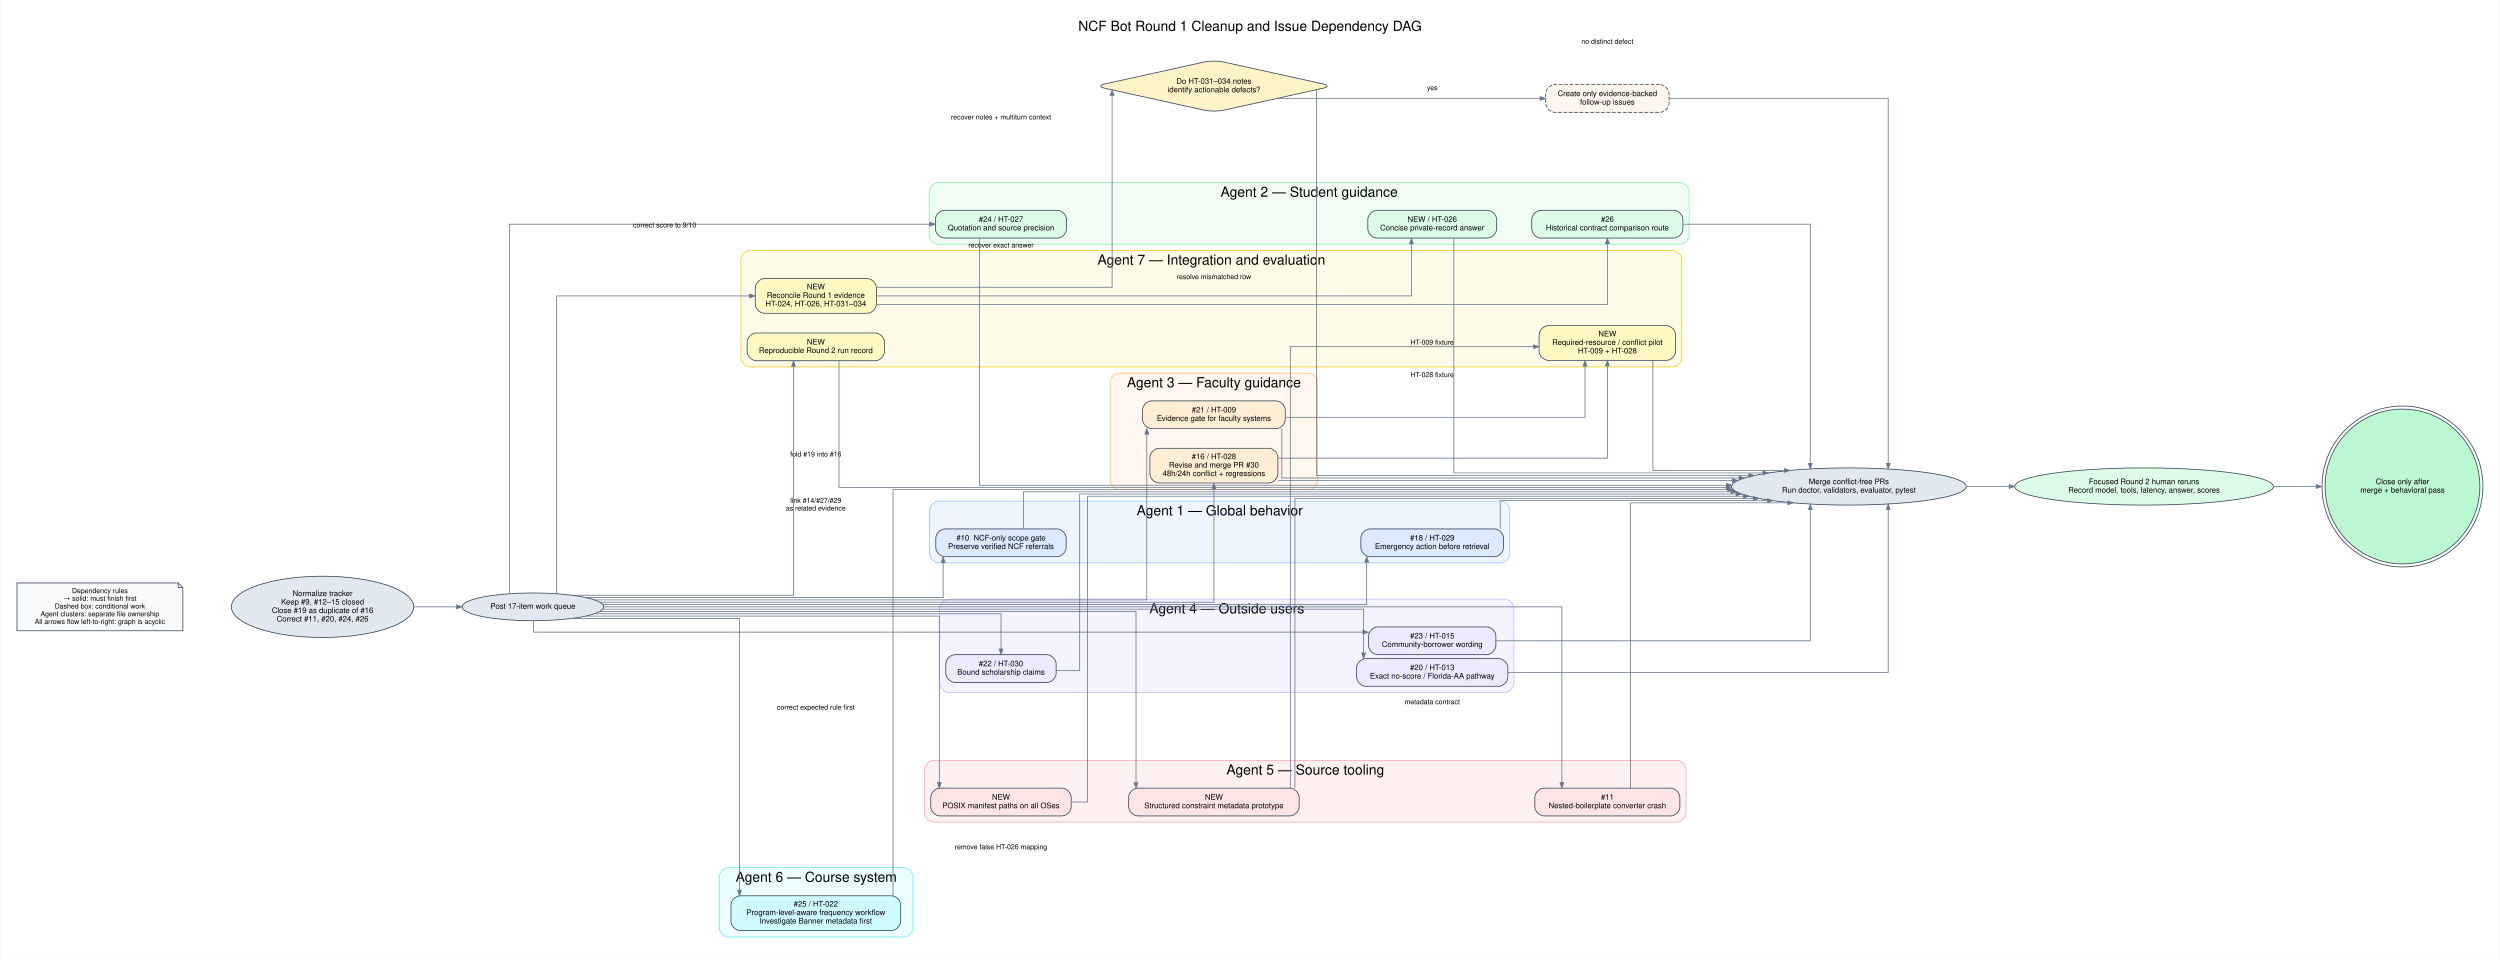
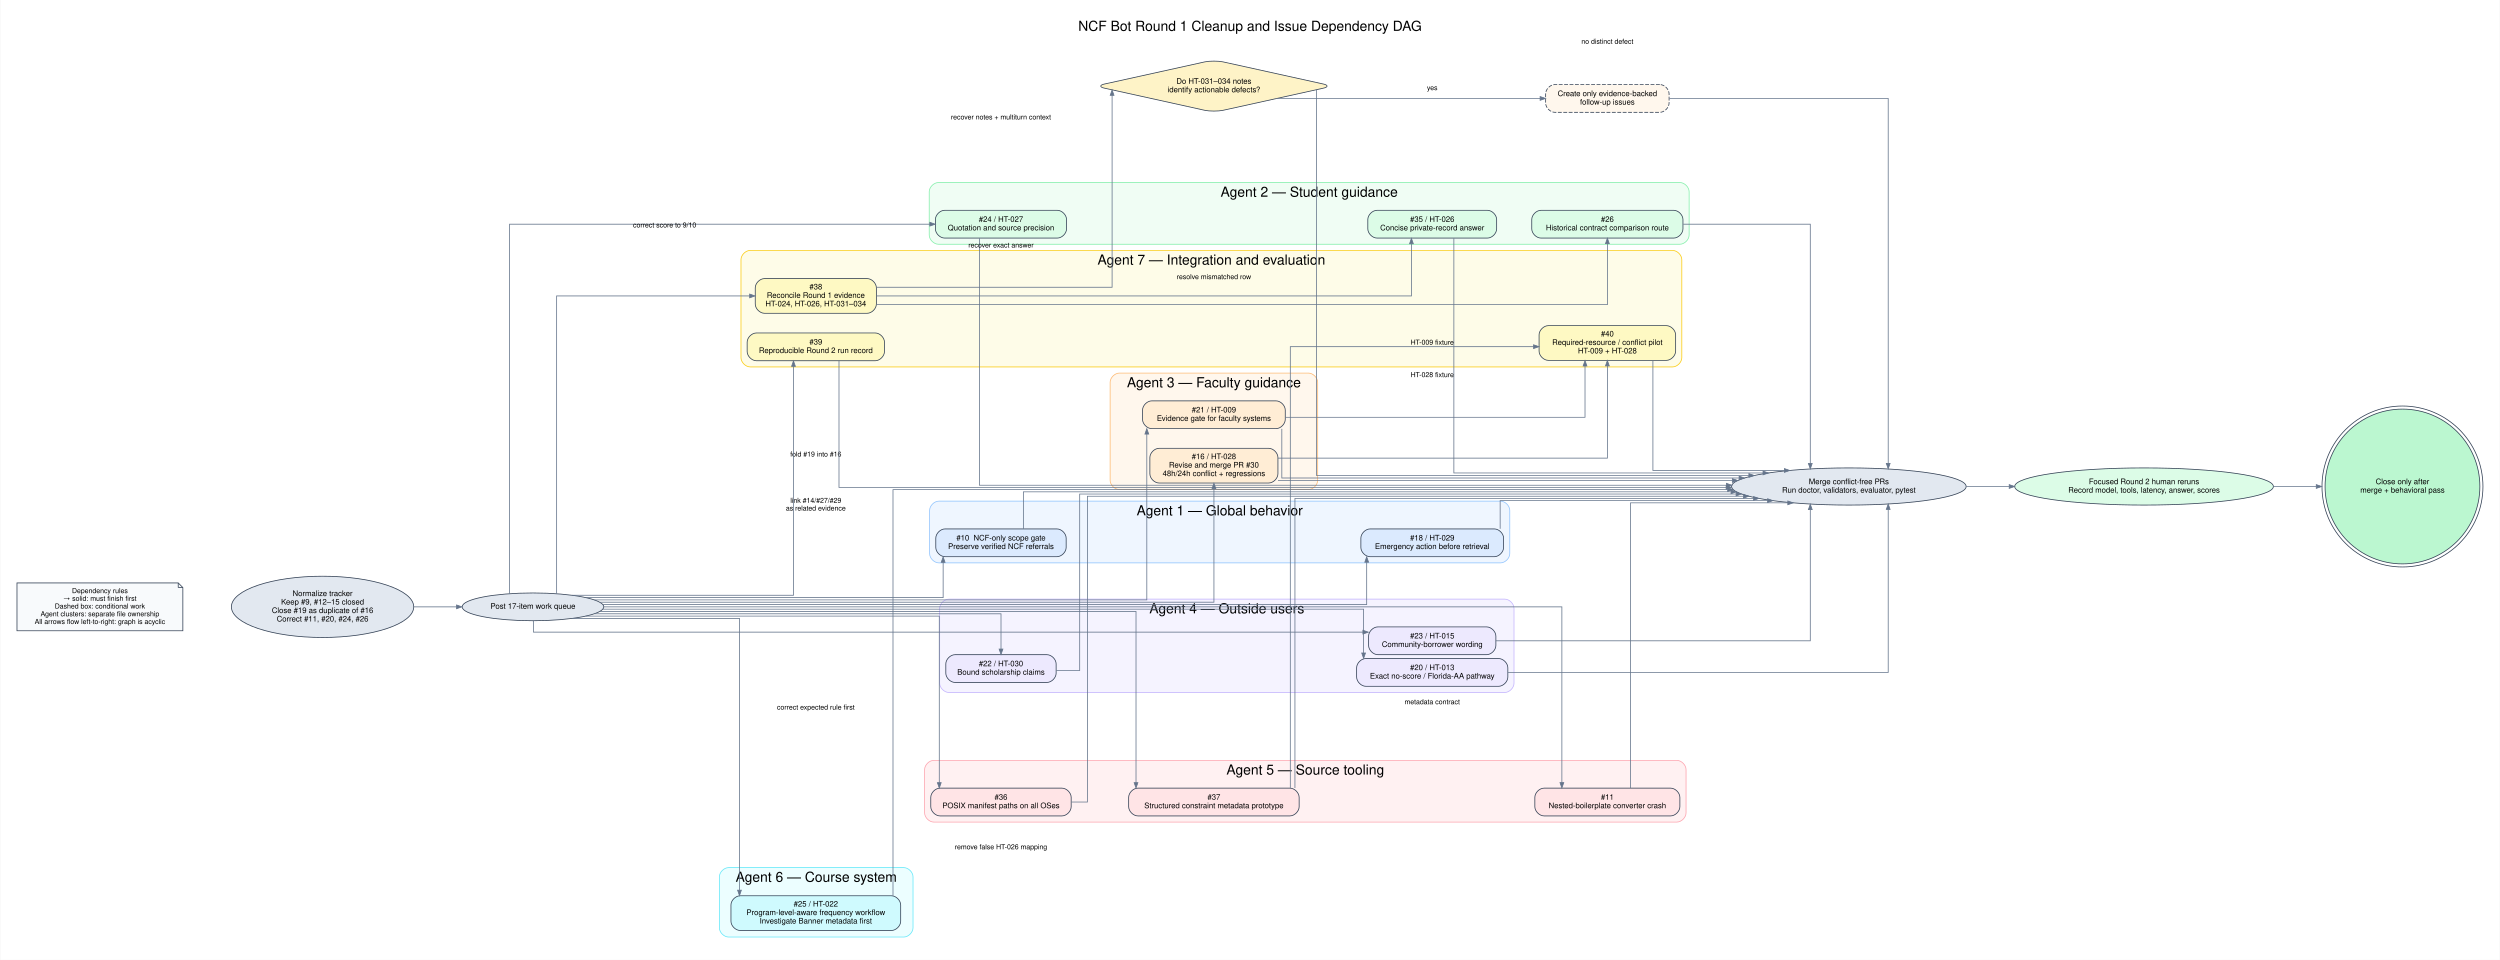
<svg xmlns="http://www.w3.org/2000/svg" width="3240pt" height="1244pt" viewBox="0.00 0.00 3239.70 1244.20">
  <g id="graph0" class="graph" transform="scale(1 1) rotate(0) translate(21.6 1222.6)">
    <polygon fill="white" stroke="transparent" points="-21.6,21.6 -21.6,-1222.6 3218.1,-1222.6 3218.1,21.6 -21.6,21.6" />
    <text text-anchor="middle" x="1598.25" y="-1182.6" font-family="Helvetica,sans-Serif" font-size="18.00">NCF Bot Round 1 Cleanup and Issue Dependency DAG</text>
    <g id="clust1" class="cluster">
      <path fill="#eff6ff" stroke="#93c5fd" d="M1194.96,-493C1194.96,-493 1922.96,-493 1922.96,-493 1928.96,-493 1934.96,-499 1934.96,-505 1934.96,-505 1934.96,-561 1934.96,-561 1934.96,-567 1928.96,-573 1922.96,-573 1922.96,-573 1194.96,-573 1194.96,-573 1188.96,-573 1182.96,-567 1182.96,-561 1182.96,-561 1182.96,-505 1182.96,-505 1182.96,-499 1188.96,-493 1194.96,-493" />
      <text text-anchor="middle" x="1558.96" y="-554.6" font-family="Helvetica,sans-Serif" font-size="18.00">Agent 1 — Global behavior</text>
    </g>
    <g id="clust2" class="cluster">
      <path fill="#f0fdf4" stroke="#86efac" d="M1194.46,-906C1194.46,-906 2155.46,-906 2155.46,-906 2161.46,-906 2167.46,-912 2167.46,-918 2167.46,-918 2167.46,-974 2167.46,-974 2167.46,-980 2161.46,-986 2155.46,-986 2155.46,-986 1194.46,-986 1194.46,-986 1188.46,-986 1182.46,-980 1182.46,-974 1182.46,-974 1182.46,-918 1182.46,-918 1182.46,-912 1188.46,-906 1194.46,-906" />
      <text text-anchor="middle" x="1674.96" y="-967.6" font-family="Helvetica,sans-Serif" font-size="18.00">Agent 2 — Student guidance</text>
    </g>
    <g id="clust3" class="cluster">
      <path fill="#fff7ed" stroke="#fdba74" d="M1428.96,-588C1428.96,-588 1673.96,-588 1673.96,-588 1679.96,-588 1685.96,-594 1685.96,-600 1685.96,-600 1685.96,-727 1685.96,-727 1685.96,-733 1679.96,-739 1673.96,-739 1673.96,-739 1428.96,-739 1428.96,-739 1422.96,-739 1416.96,-733 1416.96,-727 1416.96,-727 1416.96,-600 1416.96,-600 1416.96,-594 1422.96,-588 1428.96,-588" />
      <text text-anchor="middle" x="1551.46" y="-720.6" font-family="Helvetica,sans-Serif" font-size="18.00">Agent 3 — Faculty guidance</text>
    </g>
    <g id="clust4" class="cluster">
      <path fill="#f5f3ff" stroke="#c4b5fd" d="M1207.96,-325C1207.96,-325 1928.46,-325 1928.46,-325 1934.46,-325 1940.46,-331 1940.46,-337 1940.46,-337 1940.46,-434 1940.46,-434 1940.46,-440 1934.46,-446 1928.46,-446 1928.46,-446 1207.96,-446 1207.96,-446 1201.96,-446 1195.96,-440 1195.96,-434 1195.96,-434 1195.96,-337 1195.96,-337 1195.96,-331 1201.96,-325 1207.96,-325" />
      <text text-anchor="middle" x="1568.21" y="-427.6" font-family="Helvetica,sans-Serif" font-size="18.00">Agent 4 — Outside users</text>
    </g>
    <g id="clust5" class="cluster">
      <path fill="#fff1f2" stroke="#fda4af" d="M1188.46,-157C1188.46,-157 2151.46,-157 2151.46,-157 2157.46,-157 2163.46,-163 2163.46,-169 2163.46,-169 2163.46,-225 2163.46,-225 2163.46,-231 2157.46,-237 2151.46,-237 2151.46,-237 1188.46,-237 1188.46,-237 1182.46,-237 1176.46,-231 1176.46,-225 1176.46,-225 1176.46,-169 1176.46,-169 1176.46,-163 1182.46,-157 1188.46,-157" />
      <text text-anchor="middle" x="1669.96" y="-218.6" font-family="Helvetica,sans-Serif" font-size="18.00">Agent 5 — Source tooling</text>
    </g>
    <g id="clust6" class="cluster">
      <path fill="#ecfeff" stroke="#67e8f9" d="M922.46,-8C922.46,-8 1149.46,-8 1149.46,-8 1155.46,-8 1161.46,-14 1161.46,-20 1161.46,-20 1161.46,-86 1161.46,-86 1161.46,-92 1155.46,-98 1149.46,-98 1149.46,-98 922.46,-98 922.46,-98 916.46,-98 910.46,-92 910.46,-86 910.46,-86 910.46,-20 910.46,-20 910.46,-14 916.46,-8 922.46,-8" />
      <text text-anchor="middle" x="1035.96" y="-79.6" font-family="Helvetica,sans-Serif" font-size="18.00">Agent 6 — Course system</text>
    </g>
    <g id="clust7" class="cluster">
      <path fill="#fefce8" stroke="#facc15" d="M950.46,-747C950.46,-747 2145.96,-747 2145.96,-747 2151.96,-747 2157.96,-753 2157.96,-759 2157.96,-759 2157.96,-886 2157.96,-886 2157.96,-892 2151.96,-898 2145.96,-898 2145.96,-898 950.46,-898 950.46,-898 944.46,-898 938.46,-892 938.46,-886 938.46,-886 938.46,-759 938.46,-759 938.46,-753 944.46,-747 950.46,-747" />
      <text text-anchor="middle" x="1548.21" y="-879.6" font-family="Helvetica,sans-Serif" font-size="18.00">Agent 7 — Integration and evaluation</text>
    </g>
    <g id="node1" class="node">
      <ellipse fill="#e2e8f0" stroke="#334155" cx="396.09" cy="-436" rx="118.17" ry="39.7" />
      <text text-anchor="middle" x="396.09" y="-450" font-family="Helvetica,sans-Serif" font-size="10.00">Normalize tracker</text>
      <text text-anchor="middle" x="396.09" y="-439" font-family="Helvetica,sans-Serif" font-size="10.00">Keep #9, #12–15 closed</text>
      <text text-anchor="middle" x="396.09" y="-428" font-family="Helvetica,sans-Serif" font-size="10.00">Close #19 as duplicate of #16</text>
      <text text-anchor="middle" x="396.09" y="-417" font-family="Helvetica,sans-Serif" font-size="10.00">Correct #11, #20, #24, #26</text>
    </g>
    <g id="node2" class="node">
      <ellipse fill="#e2e8f0" stroke="#334155" cx="668.82" cy="-436" rx="91.78" ry="18" />
      <text text-anchor="middle" x="668.82" y="-433.5" font-family="Helvetica,sans-Serif" font-size="10.00">Post 17-item work queue</text>
    </g>
    <g id="edge1" class="edge">
      <path fill="none" stroke="#64748b" d="M514.52,-436C514.52,-436 569.77,-436 569.77,-436" />
      <polygon fill="#64748b" stroke="#64748b" points="569.77,-438.45 576.77,-436 569.76,-433.55 569.77,-438.45" />
    </g>
    <g id="node3" class="node">
      <path fill="#dbeafe" stroke="#334155" d="M1347.96,-537C1347.96,-537 1202.96,-537 1202.96,-537 1196.96,-537 1190.96,-531 1190.96,-525 1190.96,-525 1190.96,-513 1190.96,-513 1190.96,-507 1196.96,-501 1202.96,-501 1202.96,-501 1347.96,-501 1347.96,-501 1353.96,-501 1359.96,-507 1359.96,-513 1359.96,-513 1359.96,-525 1359.96,-525 1359.96,-531 1353.96,-537 1347.96,-537" />
      <text text-anchor="middle" x="1275.46" y="-522" font-family="Helvetica,sans-Serif" font-size="10.00">#10  NCF-only scope gate</text>
      <text text-anchor="middle" x="1275.46" y="-511" font-family="Helvetica,sans-Serif" font-size="10.00">Preserve verified NCF referrals</text>
    </g>
    <g id="edge2" class="edge">
      <path fill="none" stroke="#64748b" d="M737.24,-448C880.84,-448 1200.5,-448 1200.5,-448 1200.5,-448 1200.5,-493.72 1200.5,-493.72" />
      <polygon fill="#64748b" stroke="#64748b" points="1198.05,-493.72 1200.5,-500.72 1202.95,-493.72 1198.05,-493.72" />
    </g>
    <g id="node4" class="node">
      <path fill="#dbeafe" stroke="#334155" d="M1914.96,-537C1914.96,-537 1753.96,-537 1753.96,-537 1747.96,-537 1741.96,-531 1741.96,-525 1741.96,-525 1741.96,-513 1741.96,-513 1741.96,-507 1747.96,-501 1753.96,-501 1753.96,-501 1914.96,-501 1914.96,-501 1920.96,-501 1926.96,-507 1926.96,-513 1926.96,-513 1926.96,-525 1926.96,-525 1926.96,-531 1920.96,-537 1914.96,-537" />
      <text text-anchor="middle" x="1834.46" y="-522" font-family="Helvetica,sans-Serif" font-size="10.00">#18 / HT-029</text>
      <text text-anchor="middle" x="1834.46" y="-511" font-family="Helvetica,sans-Serif" font-size="10.00">Emergency action before retrieval</text>
    </g>
    <g id="edge3" class="edge">
      <path fill="none" stroke="#64748b" d="M759.56,-439C1019.69,-439 1749.5,-439 1749.5,-439 1749.5,-439 1749.5,-493.85 1749.5,-493.85" />
      <polygon fill="#64748b" stroke="#64748b" points="1747.05,-493.85 1749.5,-500.85 1751.95,-493.85 1747.05,-493.85" />
      <text text-anchor="middle" x="1035.46" y="-570.8" font-family="Helvetica,sans-Serif" font-size="9.00">link #14/#27/#29</text>
      <text text-anchor="middle" x="1035.46" y="-560.8" font-family="Helvetica,sans-Serif" font-size="9.00">as related evidence</text>
    </g>
    <g id="node5" class="node">
      <path fill="#dcfce7" stroke="#334155" d="M1348.46,-950C1348.46,-950 1202.46,-950 1202.46,-950 1196.46,-950 1190.46,-944 1190.46,-938 1190.46,-938 1190.46,-926 1190.46,-926 1190.46,-920 1196.46,-914 1202.46,-914 1202.46,-914 1348.46,-914 1348.46,-914 1354.46,-914 1360.46,-920 1360.46,-926 1360.46,-926 1360.46,-938 1360.46,-938 1360.46,-944 1354.46,-950 1348.46,-950" />
      <text text-anchor="middle" x="1275.46" y="-935" font-family="Helvetica,sans-Serif" font-size="10.00">#24 / HT-027</text>
      <text text-anchor="middle" x="1275.46" y="-924" font-family="Helvetica,sans-Serif" font-size="10.00">Quotation and source precision</text>
    </g>
    <g id="edge4" class="edge">
      <path fill="none" stroke="#64748b" d="M638.5,-453.07C638.5,-540.29 638.5,-932 638.5,-932 638.5,-932 1183.22,-932 1183.22,-932" />
      <polygon fill="#64748b" stroke="#64748b" points="1183.22,-934.45 1190.22,-932 1183.22,-929.55 1183.22,-934.45" />
      <text text-anchor="middle" x="839.46" y="-927.8" font-family="Helvetica,sans-Serif" font-size="9.00">correct score to 9/10</text>
    </g>
    <g id="node8" class="node">
      <path fill="#ffedd5" stroke="#334155" d="M1622.46,-641.5C1622.46,-641.5 1480.46,-641.5 1480.46,-641.5 1474.46,-641.5 1468.46,-635.5 1468.46,-629.5 1468.46,-629.5 1468.46,-608.5 1468.46,-608.5 1468.46,-602.5 1474.46,-596.5 1480.46,-596.5 1480.46,-596.5 1622.46,-596.5 1622.46,-596.5 1628.46,-596.5 1634.46,-602.5 1634.46,-608.5 1634.46,-608.5 1634.46,-629.5 1634.46,-629.5 1634.46,-635.5 1628.46,-641.5 1622.46,-641.5" />
      <text text-anchor="middle" x="1551.46" y="-627.5" font-family="Helvetica,sans-Serif" font-size="10.00">#16 / HT-028</text>
      <text text-anchor="middle" x="1551.46" y="-616.5" font-family="Helvetica,sans-Serif" font-size="10.00">Revise and merge PR #30</text>
      <text text-anchor="middle" x="1551.46" y="-605.5" font-family="Helvetica,sans-Serif" font-size="10.00">48h/24h conflict + regressions</text>
    </g>
    <g id="edge5" class="edge">
      <path fill="none" stroke="#64748b" d="M755.46,-442C977.86,-442 1551.5,-442 1551.5,-442 1551.5,-442 1551.5,-589.22 1551.5,-589.22" />
      <polygon fill="#64748b" stroke="#64748b" points="1549.05,-589.22 1551.5,-596.22 1553.95,-589.22 1549.05,-589.22" />
      <text text-anchor="middle" x="1035.46" y="-630.8" font-family="Helvetica,sans-Serif" font-size="9.00">fold #19 into #16</text>
    </g>
    <g id="node9" class="node">
      <path fill="#ffedd5" stroke="#334155" d="M1631.96,-703C1631.96,-703 1470.96,-703 1470.96,-703 1464.96,-703 1458.96,-697 1458.96,-691 1458.96,-691 1458.96,-679 1458.96,-679 1458.96,-673 1464.96,-667 1470.96,-667 1470.96,-667 1631.96,-667 1631.96,-667 1637.96,-667 1643.96,-673 1643.96,-679 1643.96,-679 1643.96,-691 1643.96,-691 1643.96,-697 1637.96,-703 1631.96,-703" />
      <text text-anchor="middle" x="1551.46" y="-688" font-family="Helvetica,sans-Serif" font-size="10.00">#21 / HT-009</text>
      <text text-anchor="middle" x="1551.46" y="-677" font-family="Helvetica,sans-Serif" font-size="10.00">Evidence gate for faculty systems</text>
    </g>
    <g id="edge6" class="edge">
      <path fill="none" stroke="#64748b" d="M748.38,-445C949.9,-445 1464.5,-445 1464.5,-445 1464.5,-445 1464.5,-659.96 1464.5,-659.96" />
      <polygon fill="#64748b" stroke="#64748b" points="1462.05,-659.96 1464.5,-666.96 1466.95,-659.96 1462.05,-659.96" />
    </g>
    <g id="node10" class="node">
      <path fill="#ede9fe" stroke="#334155" d="M1920.46,-369C1920.46,-369 1748.46,-369 1748.46,-369 1742.46,-369 1736.46,-363 1736.46,-357 1736.46,-357 1736.46,-345 1736.46,-345 1736.46,-339 1742.46,-333 1748.46,-333 1748.46,-333 1920.46,-333 1920.46,-333 1926.46,-333 1932.46,-339 1932.46,-345 1932.46,-345 1932.46,-357 1932.46,-357 1932.46,-363 1926.46,-369 1920.46,-369" />
      <text text-anchor="middle" x="1834.46" y="-354" font-family="Helvetica,sans-Serif" font-size="10.00">#20 / HT-013</text>
      <text text-anchor="middle" x="1834.46" y="-343" font-family="Helvetica,sans-Serif" font-size="10.00">Exact no-score / Florida-AA pathway</text>
    </g>
    <g id="edge7" class="edge">
      <path fill="none" stroke="#64748b" d="M759.22,-433C1018.4,-433 1745.5,-433 1745.5,-433 1745.5,-433 1745.5,-376.2 1745.5,-376.2" />
      <polygon fill="#64748b" stroke="#64748b" points="1747.95,-376.2 1745.5,-369.2 1743.05,-376.2 1747.95,-376.2" />
      <text text-anchor="middle" x="1035.46" y="-302.8" font-family="Helvetica,sans-Serif" font-size="9.00">correct expected rule first</text>
    </g>
    <g id="node11" class="node">
      <path fill="#ede9fe" stroke="#334155" d="M1334.96,-374C1334.96,-374 1215.96,-374 1215.96,-374 1209.96,-374 1203.96,-368 1203.96,-362 1203.96,-362 1203.96,-350 1203.96,-350 1203.96,-344 1209.96,-338 1215.96,-338 1215.96,-338 1334.96,-338 1334.96,-338 1340.96,-338 1346.96,-344 1346.96,-350 1346.96,-350 1346.96,-362 1346.96,-362 1346.96,-368 1340.96,-374 1334.96,-374" />
      <text text-anchor="middle" x="1275.46" y="-359" font-family="Helvetica,sans-Serif" font-size="10.00">#22 / HT-030</text>
      <text text-anchor="middle" x="1275.46" y="-348" font-family="Helvetica,sans-Serif" font-size="10.00">Bound scholarship claims</text>
    </g>
    <g id="edge8" class="edge">
      <path fill="none" stroke="#64748b" d="M748.44,-427C913.04,-427 1275.5,-427 1275.5,-427 1275.5,-427 1275.5,-381.28 1275.5,-381.28" />
      <polygon fill="#64748b" stroke="#64748b" points="1277.95,-381.28 1275.5,-374.28 1273.05,-381.28 1277.95,-381.28" />
    </g>
    <g id="node12" class="node">
      <path fill="#ede9fe" stroke="#334155" d="M1904.96,-410C1904.96,-410 1763.96,-410 1763.96,-410 1757.96,-410 1751.96,-404 1751.96,-398 1751.96,-398 1751.96,-386 1751.96,-386 1751.96,-380 1757.96,-374 1763.96,-374 1763.96,-374 1904.96,-374 1904.96,-374 1910.96,-374 1916.96,-380 1916.96,-386 1916.96,-386 1916.96,-398 1916.96,-398 1916.96,-404 1910.96,-410 1904.96,-410" />
      <text text-anchor="middle" x="1834.46" y="-395" font-family="Helvetica,sans-Serif" font-size="10.00">#23 / HT-015</text>
      <text text-anchor="middle" x="1834.46" y="-384" font-family="Helvetica,sans-Serif" font-size="10.00">Community-borrower wording</text>
    </g>
    <g id="edge9" class="edge">
      <path fill="none" stroke="#64748b" d="M669.5,-417.68C669.5,-410.17 669.5,-403.2 669.5,-403.2 669.5,-403.2 1744.61,-403.2 1744.61,-403.2" />
      <polygon fill="#64748b" stroke="#64748b" points="1744.61,-405.65 1751.61,-403.2 1744.61,-400.75 1744.61,-405.65" />
    </g>
    <g id="node13" class="node">
      <path fill="#ffe4e6" stroke="#334155" d="M2143.46,-201C2143.46,-201 1979.46,-201 1979.46,-201 1973.46,-201 1967.46,-195 1967.46,-189 1967.46,-189 1967.46,-177 1967.46,-177 1967.46,-171 1973.46,-165 1979.46,-165 1979.46,-165 2143.46,-165 2143.46,-165 2149.46,-165 2155.46,-171 2155.46,-177 2155.46,-177 2155.46,-189 2155.46,-189 2155.46,-195 2149.46,-201 2143.46,-201" />
      <text text-anchor="middle" x="2061.46" y="-186" font-family="Helvetica,sans-Serif" font-size="10.00">#11</text>
      <text text-anchor="middle" x="2061.46" y="-175" font-family="Helvetica,sans-Serif" font-size="10.00">Nested-boilerplate converter crash</text>
    </g>
    <g id="edge10" class="edge">
      <path fill="none" stroke="#64748b" d="M760.49,-436C1061.8,-436 2002.5,-436 2002.5,-436 2002.5,-436 2002.5,-208.2 2002.5,-208.2" />
      <polygon fill="#64748b" stroke="#64748b" points="2004.95,-208.2 2002.5,-201.2 2000.05,-208.2 2004.95,-208.2" />
      <text text-anchor="middle" x="1275.46" y="-121.8" font-family="Helvetica,sans-Serif" font-size="9.00">remove false HT-026 mapping</text>
    </g>
    <g id="node14" class="node">
      <path fill="#ffe4e6" stroke="#334155" d="M1354.46,-201C1354.46,-201 1196.46,-201 1196.46,-201 1190.46,-201 1184.46,-195 1184.46,-189 1184.46,-189 1184.46,-177 1184.46,-177 1184.46,-171 1190.46,-165 1196.46,-165 1196.46,-165 1354.46,-165 1354.46,-165 1360.46,-165 1366.46,-171 1366.46,-177 1366.46,-177 1366.46,-189 1366.46,-189 1366.46,-195 1360.46,-201 1354.46,-201" />
-       <text text-anchor="middle" x="1275.46" y="-186" font-family="Helvetica,sans-Serif" font-size="10.00">NEW</text>
+       <text text-anchor="middle" x="1275.46" y="-186" font-family="Helvetica,sans-Serif" font-size="10.00">#36</text>
      <text text-anchor="middle" x="1275.46" y="-175" font-family="Helvetica,sans-Serif" font-size="10.00">POSIX manifest paths on all OSes</text>
    </g>
    <g id="edge11" class="edge">
      <path fill="none" stroke="#64748b" d="M737.13,-424C879.64,-424 1195.5,-424 1195.5,-424 1195.5,-424 1195.5,-208.11 1195.5,-208.11" />
      <polygon fill="#64748b" stroke="#64748b" points="1197.95,-208.11 1195.5,-201.11 1193.05,-208.11 1197.95,-208.11" />
    </g>
    <g id="node15" class="node">
      <path fill="#ffe4e6" stroke="#334155" d="M1649.96,-201C1649.96,-201 1452.96,-201 1452.96,-201 1446.96,-201 1440.96,-195 1440.96,-189 1440.96,-189 1440.96,-177 1440.96,-177 1440.96,-171 1446.96,-165 1452.96,-165 1452.96,-165 1649.96,-165 1649.96,-165 1655.96,-165 1661.96,-171 1661.96,-177 1661.96,-177 1661.96,-189 1661.96,-189 1661.96,-195 1655.96,-201 1649.96,-201" />
-       <text text-anchor="middle" x="1551.46" y="-186" font-family="Helvetica,sans-Serif" font-size="10.00">NEW</text>
+       <text text-anchor="middle" x="1551.46" y="-186" font-family="Helvetica,sans-Serif" font-size="10.00">#37</text>
      <text text-anchor="middle" x="1551.46" y="-175" font-family="Helvetica,sans-Serif" font-size="10.00">Structured constraint metadata prototype</text>
    </g>
    <g id="edge12" class="edge">
      <path fill="none" stroke="#64748b" d="M755.46,-430C958.98,-430 1450.5,-430 1450.5,-430 1450.5,-430 1450.5,-208.16 1450.5,-208.16" />
      <polygon fill="#64748b" stroke="#64748b" points="1452.95,-208.16 1450.5,-201.16 1448.05,-208.16 1452.95,-208.16" />
    </g>
    <g id="node16" class="node">
      <path fill="#cffafe" stroke="#334155" d="M1133.46,-61.5C1133.46,-61.5 937.46,-61.5 937.46,-61.5 931.46,-61.5 925.46,-55.5 925.46,-49.5 925.46,-49.5 925.46,-28.5 925.46,-28.5 925.46,-22.5 931.46,-16.5 937.46,-16.5 937.46,-16.5 1133.46,-16.5 1133.46,-16.5 1139.46,-16.5 1145.46,-22.5 1145.46,-28.5 1145.46,-28.5 1145.46,-49.5 1145.46,-49.5 1145.46,-55.5 1139.46,-61.5 1133.46,-61.5" />
      <text text-anchor="middle" x="1035.46" y="-47.5" font-family="Helvetica,sans-Serif" font-size="10.00">#25 / HT-022</text>
      <text text-anchor="middle" x="1035.46" y="-36.5" font-family="Helvetica,sans-Serif" font-size="10.00">Program-level-aware frequency workflow</text>
      <text text-anchor="middle" x="1035.46" y="-25.5" font-family="Helvetica,sans-Serif" font-size="10.00">Investigate Banner metadata first</text>
    </g>
    <g id="edge13" class="edge">
      <path fill="none" stroke="#64748b" d="M719.48,-421C797.08,-421 936.5,-421 936.5,-421 936.5,-421 936.5,-68.75 936.5,-68.75" />
      <polygon fill="#64748b" stroke="#64748b" points="938.95,-68.75 936.5,-61.75 934.05,-68.75 938.95,-68.75" />
    </g>
    <g id="node17" class="node">
      <path fill="#fef9c3" stroke="#334155" d="M1101.96,-861.5C1101.96,-861.5 968.96,-861.5 968.96,-861.5 962.96,-861.5 956.96,-855.5 956.96,-849.5 956.96,-849.5 956.96,-828.5 956.96,-828.5 956.96,-822.5 962.96,-816.5 968.96,-816.5 968.96,-816.5 1101.96,-816.5 1101.96,-816.5 1107.96,-816.5 1113.96,-822.5 1113.96,-828.5 1113.96,-828.5 1113.96,-849.5 1113.96,-849.5 1113.96,-855.5 1107.96,-861.5 1101.96,-861.5" />
-       <text text-anchor="middle" x="1035.46" y="-847.5" font-family="Helvetica,sans-Serif" font-size="10.00">NEW</text>
+       <text text-anchor="middle" x="1035.46" y="-847.5" font-family="Helvetica,sans-Serif" font-size="10.00">#38</text>
      <text text-anchor="middle" x="1035.46" y="-836.5" font-family="Helvetica,sans-Serif" font-size="10.00">Reconcile Round 1 evidence</text>
      <text text-anchor="middle" x="1035.46" y="-825.5" font-family="Helvetica,sans-Serif" font-size="10.00">HT-024, HT-026, HT-031–034</text>
    </g>
    <g id="edge14" class="edge">
      <path fill="none" stroke="#64748b" d="M699.5,-453.06C699.5,-529.76 699.5,-839 699.5,-839 699.5,-839 949.69,-839 949.69,-839" />
      <polygon fill="#64748b" stroke="#64748b" points="949.69,-841.45 956.69,-839 949.69,-836.55 949.69,-841.45" />
    </g>
    <g id="node18" class="node">
      <path fill="#fef9c3" stroke="#334155" d="M1112.46,-791C1112.46,-791 958.46,-791 958.46,-791 952.46,-791 946.46,-785 946.46,-779 946.46,-779 946.46,-767 946.46,-767 946.46,-761 952.46,-755 958.46,-755 958.46,-755 1112.46,-755 1112.46,-755 1118.46,-755 1124.46,-761 1124.46,-767 1124.46,-767 1124.46,-779 1124.46,-779 1124.46,-785 1118.46,-791 1112.46,-791" />
-       <text text-anchor="middle" x="1035.46" y="-776" font-family="Helvetica,sans-Serif" font-size="10.00">NEW</text>
+       <text text-anchor="middle" x="1035.46" y="-776" font-family="Helvetica,sans-Serif" font-size="10.00">#39</text>
      <text text-anchor="middle" x="1035.46" y="-765" font-family="Helvetica,sans-Serif" font-size="10.00">Reproducible Round 2 run record</text>
    </g>
    <g id="edge15" class="edge">
      <path fill="none" stroke="#64748b" d="M719.74,-451C814.07,-451 1006.5,-451 1006.5,-451 1006.5,-451 1006.5,-747.77 1006.5,-747.77" />
      <polygon fill="#64748b" stroke="#64748b" points="1004.05,-747.77 1006.5,-754.77 1008.95,-747.77 1004.05,-747.77" />
    </g>
    <g id="node22" class="node">
      <ellipse fill="#e2e8f0" stroke="#334155" cx="2374.49" cy="-592" rx="152.06" ry="24.08" />
      <text text-anchor="middle" x="2374.49" y="-595" font-family="Helvetica,sans-Serif" font-size="10.00">Merge conflict-free PRs</text>
      <text text-anchor="middle" x="2374.49" y="-584" font-family="Helvetica,sans-Serif" font-size="10.00">Run doctor, validators, evaluator, pytest</text>
    </g>
    <g id="edge25" class="edge">
      <path fill="none" stroke="#64748b" d="M1304.5,-537.06C1304.5,-556.62 1304.5,-585.08 1304.5,-585.08 1304.5,-585.08 2221.79,-585.08 2221.79,-585.08" />
      <polygon fill="#64748b" stroke="#64748b" points="2221.79,-587.53 2228.79,-585.08 2221.79,-582.63 2221.79,-587.53" />
    </g>
    <g id="edge26" class="edge">
      <path fill="none" stroke="#64748b" d="M1922.5,-537.2C1922.5,-553.11 1922.5,-573.67 1922.5,-573.67 1922.5,-573.67 2269.13,-573.67 2269.13,-573.67" />
      <polygon fill="#64748b" stroke="#64748b" points="2269.13,-576.12 2276.13,-573.67 2269.13,-571.22 2269.13,-576.12" />
    </g>
    <g id="edge27" class="edge">
      <path fill="none" stroke="#64748b" d="M1247.5,-913.81C1247.5,-843.53 1247.5,-593.65 1247.5,-593.65 1247.5,-593.65 2215.79,-593.65 2215.79,-593.65" />
      <polygon fill="#64748b" stroke="#64748b" points="2215.79,-596.1 2222.79,-593.65 2215.79,-591.2 2215.79,-596.1" />
    </g>
    <g id="node6" class="node">
      <path fill="#dcfce7" stroke="#334155" d="M1905.96,-950C1905.96,-950 1762.96,-950 1762.96,-950 1756.96,-950 1750.96,-944 1750.96,-938 1750.96,-938 1750.96,-926 1750.96,-926 1750.96,-920 1756.96,-914 1762.96,-914 1762.96,-914 1905.96,-914 1905.96,-914 1911.96,-914 1917.96,-920 1917.96,-926 1917.96,-926 1917.96,-938 1917.96,-938 1917.96,-944 1911.96,-950 1905.96,-950" />
-       <text text-anchor="middle" x="1834.46" y="-935" font-family="Helvetica,sans-Serif" font-size="10.00">NEW / HT-026</text>
+       <text text-anchor="middle" x="1834.46" y="-935" font-family="Helvetica,sans-Serif" font-size="10.00">#35 / HT-026</text>
      <text text-anchor="middle" x="1834.46" y="-924" font-family="Helvetica,sans-Serif" font-size="10.00">Concise private-record answer</text>
    </g>
    <g id="edge28" class="edge">
      <path fill="none" stroke="#64748b" d="M1862.5,-913.74C1862.5,-845.52 1862.5,-609.53 1862.5,-609.53 1862.5,-609.53 2263.26,-609.53 2263.26,-609.53" />
      <polygon fill="#64748b" stroke="#64748b" points="2263.26,-611.98 2270.26,-609.53 2263.26,-607.08 2263.26,-611.98" />
    </g>
    <g id="node7" class="node">
      <path fill="#dcfce7" stroke="#334155" d="M2147.46,-950C2147.46,-950 1975.46,-950 1975.46,-950 1969.46,-950 1963.46,-944 1963.46,-938 1963.46,-938 1963.46,-926 1963.46,-926 1963.46,-920 1969.46,-914 1975.46,-914 1975.46,-914 2147.46,-914 2147.46,-914 2153.46,-914 2159.46,-920 2159.46,-926 2159.46,-926 2159.46,-938 2159.46,-938 2159.46,-944 2153.46,-950 2147.46,-950" />
      <text text-anchor="middle" x="2061.46" y="-935" font-family="Helvetica,sans-Serif" font-size="10.00">#26</text>
      <text text-anchor="middle" x="2061.46" y="-924" font-family="Helvetica,sans-Serif" font-size="10.00">Historical contract comparison route</text>
    </g>
    <g id="edge29" class="edge">
      <path fill="none" stroke="#64748b" d="M2159.78,-932C2234.49,-932 2324.5,-932 2324.5,-932 2324.5,-932 2324.5,-621.84 2324.5,-621.84" />
      <polygon fill="#64748b" stroke="#64748b" points="2326.95,-621.84 2324.5,-614.84 2322.05,-621.84 2326.95,-621.84" />
    </g>
    <g id="node19" class="node">
      <path fill="#fef9c3" stroke="#334155" d="M2137.96,-800.5C2137.96,-800.5 1984.96,-800.5 1984.96,-800.5 1978.96,-800.5 1972.96,-794.5 1972.96,-788.5 1972.96,-788.5 1972.96,-767.5 1972.96,-767.5 1972.96,-761.5 1978.96,-755.5 1984.96,-755.5 1984.96,-755.5 2137.96,-755.5 2137.96,-755.5 2143.96,-755.5 2149.96,-761.5 2149.96,-767.5 2149.96,-767.5 2149.96,-788.5 2149.96,-788.5 2149.96,-794.5 2143.96,-800.5 2137.96,-800.5" />
-       <text text-anchor="middle" x="2061.46" y="-786.5" font-family="Helvetica,sans-Serif" font-size="10.00">NEW</text>
+       <text text-anchor="middle" x="2061.46" y="-786.5" font-family="Helvetica,sans-Serif" font-size="10.00">#40</text>
      <text text-anchor="middle" x="2061.46" y="-775.5" font-family="Helvetica,sans-Serif" font-size="10.00">Required-resource / conflict pilot</text>
      <text text-anchor="middle" x="2061.46" y="-764.5" font-family="Helvetica,sans-Serif" font-size="10.00">HT-009 + HT-028</text>
    </g>
    <g id="edge23" class="edge">
      <path fill="none" stroke="#64748b" d="M1634.54,-628.77C1779.07,-628.77 2061.5,-628.77 2061.5,-628.77 2061.5,-628.77 2061.5,-748.34 2061.5,-748.34" />
      <polygon fill="#64748b" stroke="#64748b" points="2059.05,-748.34 2061.5,-755.34 2063.95,-748.34 2059.05,-748.34" />
      <text text-anchor="middle" x="1834.46" y="-733.8" font-family="Helvetica,sans-Serif" font-size="9.00">HT-028 fixture</text>
    </g>
    <g id="edge30" class="edge">
      <path fill="none" stroke="#64748b" d="M1634.52,-599.76C1634.52,-599.76 2223.47,-599.76 2223.47,-599.76" />
      <polygon fill="#64748b" stroke="#64748b" points="2223.47,-602.21 2230.47,-599.76 2223.47,-597.31 2223.47,-602.21" />
    </g>
    <g id="edge24" class="edge">
      <path fill="none" stroke="#64748b" d="M1644.21,-681.7C1783.99,-681.7 2032.5,-681.7 2032.5,-681.7 2032.5,-681.7 2032.5,-748.18 2032.5,-748.18" />
      <polygon fill="#64748b" stroke="#64748b" points="2030.05,-748.18 2032.5,-755.18 2034.95,-748.18 2030.05,-748.18" />
      <text text-anchor="middle" x="1834.46" y="-775.8" font-family="Helvetica,sans-Serif" font-size="9.00">HT-009 fixture</text>
    </g>
    <g id="edge31" class="edge">
      <path fill="none" stroke="#64748b" d="M1639.5,-666.8C1639.5,-642.65 1639.5,-603.01 1639.5,-603.01 1639.5,-603.01 2232.25,-603.01 2232.25,-603.01" />
      <polygon fill="#64748b" stroke="#64748b" points="2232.25,-605.46 2239.25,-603.01 2232.25,-600.56 2232.25,-605.46" />
    </g>
    <g id="edge32" class="edge">
      <path fill="none" stroke="#64748b" d="M1932.72,-351C2100.79,-351 2425.5,-351 2425.5,-351 2425.5,-351 2425.5,-562.33 2425.5,-562.33" />
      <polygon fill="#64748b" stroke="#64748b" points="2423.05,-562.33 2425.5,-569.33 2427.95,-562.33 2423.05,-562.33" />
    </g>
    <g id="edge33" class="edge">
      <path fill="none" stroke="#64748b" d="M1347.16,-353.5C1364.18,-353.5 1377.5,-353.5 1377.5,-353.5 1377.5,-353.5 1377.5,-582.23 1377.5,-582.23 1377.5,-582.23 2228.33,-582.23 2228.33,-582.23" />
      <polygon fill="#64748b" stroke="#64748b" points="2228.33,-584.68 2235.33,-582.23 2228.33,-579.78 2228.33,-584.68" />
    </g>
    <g id="edge34" class="edge">
      <path fill="none" stroke="#64748b" d="M1917.03,-392C2056.69,-392 2324.5,-392 2324.5,-392 2324.5,-392 2324.5,-562.06 2324.5,-562.06" />
      <polygon fill="#64748b" stroke="#64748b" points="2322.05,-562.06 2324.5,-569.06 2326.95,-562.06 2322.05,-562.06" />
    </g>
    <g id="edge35" class="edge">
      <path fill="none" stroke="#64748b" d="M2091.5,-201.18C2091.5,-277.86 2091.5,-570.81 2091.5,-570.81 2091.5,-570.81 2295.34,-570.81 2295.34,-570.81" />
      <polygon fill="#64748b" stroke="#64748b" points="2295.34,-573.26 2302.34,-570.81 2295.34,-568.36 2295.34,-573.26" />
    </g>
    <g id="edge36" class="edge">
      <path fill="none" stroke="#64748b" d="M1366.69,-183C1379,-183 1387.5,-183 1387.5,-183 1387.5,-183 1387.5,-579.38 1387.5,-579.38 1387.5,-579.38 2237.95,-579.38 2237.95,-579.38" />
      <polygon fill="#64748b" stroke="#64748b" points="2237.95,-581.83 2244.95,-579.38 2237.95,-576.93 2237.95,-581.83" />
    </g>
    <g id="edge22" class="edge">
      <path fill="none" stroke="#64748b" d="M1650.5,-201.31C1650.5,-300.94 1650.5,-773.25 1650.5,-773.25 1650.5,-773.25 1965.79,-773.25 1965.79,-773.25" />
      <polygon fill="#64748b" stroke="#64748b" points="1965.79,-775.7 1972.79,-773.25 1965.79,-770.8 1965.79,-775.7" />
      <text text-anchor="middle" x="1834.46" y="-309.8" font-family="Helvetica,sans-Serif" font-size="9.00">metadata contract</text>
    </g>
    <g id="edge37" class="edge">
      <path fill="none" stroke="#64748b" d="M1656.5,-201.19C1656.5,-278.58 1656.5,-576.52 1656.5,-576.52 1656.5,-576.52 2250.93,-576.52 2250.93,-576.52" />
      <polygon fill="#64748b" stroke="#64748b" points="2250.93,-578.97 2257.93,-576.52 2250.93,-574.07 2250.93,-578.97" />
    </g>
    <g id="edge38" class="edge">
      <path fill="none" stroke="#64748b" d="M1135.5,-61.54C1135.5,-164.84 1135.5,-587.94 1135.5,-587.94 1135.5,-587.94 2217.42,-587.94 2217.42,-587.94" />
      <polygon fill="#64748b" stroke="#64748b" points="2217.42,-590.39 2224.42,-587.94 2217.42,-585.49 2217.42,-590.39" />
    </g>
    <g id="edge16" class="edge">
      <path fill="none" stroke="#64748b" d="M1114.09,-839C1310.61,-839 1807.5,-839 1807.5,-839 1807.5,-839 1807.5,-906.63 1807.5,-906.63" />
      <polygon fill="#64748b" stroke="#64748b" points="1805.05,-906.63 1807.5,-913.63 1809.95,-906.63 1805.05,-906.63" />
      <text text-anchor="middle" x="1275.46" y="-901.8" font-family="Helvetica,sans-Serif" font-size="9.00">recover exact answer</text>
    </g>
    <g id="edge17" class="edge">
      <path fill="none" stroke="#64748b" d="M1114.27,-827.75C1354.53,-827.75 2061.5,-827.75 2061.5,-827.75 2061.5,-827.75 2061.5,-906.84 2061.5,-906.84" />
      <polygon fill="#64748b" stroke="#64748b" points="2059.05,-906.84 2061.5,-913.84 2063.95,-906.84 2059.05,-906.84" />
      <text text-anchor="middle" x="1551.46" y="-860.8" font-family="Helvetica,sans-Serif" font-size="9.00">resolve mismatched row</text>
    </g>
    <g id="node20" class="node">
      <path fill="#fef3c7" stroke="#334155" d="M1539.74,-1142.41C1539.74,-1142.41 1409.18,-1113.59 1409.18,-1113.59 1403.32,-1112.29 1403.32,-1109.71 1409.18,-1108.41 1409.18,-1108.41 1539.74,-1079.59 1539.74,-1079.59 1545.6,-1078.29 1557.32,-1078.29 1563.18,-1079.59 1563.18,-1079.59 1693.74,-1108.41 1693.74,-1108.41 1699.6,-1109.71 1699.6,-1112.29 1693.74,-1113.59 1693.74,-1113.59 1563.18,-1142.41 1563.18,-1142.41 1557.32,-1143.71 1545.6,-1143.71 1539.74,-1142.41" />
      <text text-anchor="middle" x="1551.46" y="-1114" font-family="Helvetica,sans-Serif" font-size="10.00">Do HT-031–034 notes</text>
      <text text-anchor="middle" x="1551.46" y="-1103" font-family="Helvetica,sans-Serif" font-size="10.00">identify actionable defects?</text>
    </g>
    <g id="edge18" class="edge">
      <path fill="none" stroke="#64748b" d="M1114.1,-850.25C1226.46,-850.25 1419.5,-850.25 1419.5,-850.25 1419.5,-850.25 1419.5,-1099.02 1419.5,-1099.02" />
      <polygon fill="#64748b" stroke="#64748b" points="1417.05,-1099.02 1419.5,-1106.02 1421.95,-1099.02 1417.05,-1099.02" />
      <text text-anchor="middle" x="1275.46" y="-1067.8" font-family="Helvetica,sans-Serif" font-size="9.00">recover notes + multiturn context</text>
    </g>
    <g id="edge39" class="edge">
      <path fill="none" stroke="#64748b" d="M1065.5,-754.86C1065.5,-708.78 1065.5,-590.79 1065.5,-590.79 1065.5,-590.79 2215.41,-590.79 2215.41,-590.79" />
      <polygon fill="#64748b" stroke="#64748b" points="2215.41,-593.24 2222.41,-590.79 2215.41,-588.34 2215.41,-593.24" />
    </g>
    <g id="edge40" class="edge">
      <path fill="none" stroke="#64748b" d="M2120.5,-755.37C2120.5,-710.13 2120.5,-612.78 2120.5,-612.78 2120.5,-612.78 2290.94,-612.78 2290.94,-612.78" />
      <polygon fill="#64748b" stroke="#64748b" points="2290.94,-615.23 2297.94,-612.78 2290.94,-610.33 2290.94,-615.23" />
    </g>
    <g id="node21" class="node">
      <path fill="#fff7ed" stroke="#334155" stroke-dasharray="5,2" d="M2129.46,-1113C2129.46,-1113 1993.46,-1113 1993.46,-1113 1987.46,-1113 1981.46,-1107 1981.46,-1101 1981.46,-1101 1981.46,-1089 1981.46,-1089 1981.46,-1083 1987.46,-1077 1993.46,-1077 1993.46,-1077 2129.46,-1077 2129.46,-1077 2135.46,-1077 2141.46,-1083 2141.46,-1089 2141.46,-1089 2141.46,-1101 2141.46,-1101 2141.46,-1107 2135.46,-1113 2129.46,-1113" />
      <text text-anchor="middle" x="2061.46" y="-1098" font-family="Helvetica,sans-Serif" font-size="10.00">Create only evidence-backed</text>
      <text text-anchor="middle" x="2061.46" y="-1087" font-family="Helvetica,sans-Serif" font-size="10.00">follow-up issues</text>
    </g>
    <g id="edge20" class="edge">
      <path fill="none" stroke="#64748b" d="M1633.11,-1095C1633.11,-1095 1974.31,-1095 1974.31,-1095" />
      <polygon fill="#64748b" stroke="#64748b" points="1974.31,-1097.45 1981.31,-1095 1974.31,-1092.55 1974.31,-1097.45" />
      <text text-anchor="middle" x="1834.46" y="-1105.8" font-family="Helvetica,sans-Serif" font-size="9.00">yes</text>
    </g>
    <g id="edge19" class="edge">
      <path fill="none" stroke="#64748b" d="M1684.5,-1106.33C1684.5,-1055.44 1684.5,-606.27 1684.5,-606.27 1684.5,-606.27 2244.92,-606.27 2244.92,-606.27" />
      <polygon fill="#64748b" stroke="#64748b" points="2244.92,-608.72 2251.92,-606.27 2244.92,-603.82 2244.92,-608.72" />
      <text text-anchor="middle" x="2061.46" y="-1165.8" font-family="Helvetica,sans-Serif" font-size="9.00">no distinct defect</text>
    </g>
    <g id="edge21" class="edge">
      <path fill="none" stroke="#64748b" d="M2141.8,-1095C2249.01,-1095 2425.5,-1095 2425.5,-1095 2425.5,-1095 2425.5,-621.92 2425.5,-621.92" />
      <polygon fill="#64748b" stroke="#64748b" points="2427.95,-621.92 2425.5,-614.92 2423.05,-621.92 2427.95,-621.92" />
    </g>
    <g id="node23" class="node">
      <ellipse fill="#dcfce7" stroke="#334155" cx="2757.1" cy="-592" rx="167.67" ry="24.08" />
      <text text-anchor="middle" x="2757.1" y="-595" font-family="Helvetica,sans-Serif" font-size="10.00">Focused Round 2 human reruns</text>
      <text text-anchor="middle" x="2757.1" y="-584" font-family="Helvetica,sans-Serif" font-size="10.00">Record model, tools, latency, answer, scores</text>
    </g>
    <g id="edge41" class="edge">
      <path fill="none" stroke="#64748b" d="M2526.53,-592C2526.53,-592 2582.35,-592 2582.35,-592" />
      <polygon fill="#64748b" stroke="#64748b" points="2582.35,-594.45 2589.35,-592 2582.35,-589.55 2582.35,-594.45" />
    </g>
    <g id="node24" class="node">
      <ellipse fill="#bbf7d0" stroke="#334155" cx="3092.09" cy="-592" rx="100.32" ry="100.32" />
      <ellipse fill="none" stroke="#334155" cx="3092.09" cy="-592" rx="104.32" ry="104.32" />
      <text text-anchor="middle" x="3092.09" y="-595" font-family="Helvetica,sans-Serif" font-size="10.00">Close only after</text>
      <text text-anchor="middle" x="3092.09" y="-584" font-family="Helvetica,sans-Serif" font-size="10.00">merge + behavioral pass</text>
    </g>
    <g id="edge42" class="edge">
      <path fill="none" stroke="#64748b" d="M2925.09,-592C2925.09,-592 2980.36,-592 2980.36,-592" />
      <polygon fill="#64748b" stroke="#64748b" points="2980.36,-594.45 2987.36,-592 2980.36,-589.55 2980.36,-594.45" />
    </g>
    <g id="node25" class="node">
      <polygon fill="#f8fafc" stroke="#334155" points="209,-467 0,-467 0,-405 215,-405 215,-461 209,-467" />
      <polyline fill="none" stroke="#334155" points="209,-467 209,-461 " />
      <polyline fill="none" stroke="#334155" points="215,-461 209,-461 " />
      <text text-anchor="middle" x="107.5" y="-453.8" font-family="Helvetica,sans-Serif" font-size="9.00">Dependency rules</text>
      <text text-anchor="middle" x="107.5" y="-443.8" font-family="Helvetica,sans-Serif" font-size="9.00">→ solid: must finish first</text>
      <text text-anchor="middle" x="107.5" y="-433.8" font-family="Helvetica,sans-Serif" font-size="9.00">Dashed box: conditional work</text>
      <text text-anchor="middle" x="107.5" y="-423.8" font-family="Helvetica,sans-Serif" font-size="9.00">Agent clusters: separate file ownership</text>
      <text text-anchor="middle" x="107.5" y="-413.8" font-family="Helvetica,sans-Serif" font-size="9.00">All arrows flow left-to-right: graph is acyclic</text>
    </g>
  </g>
</svg>
